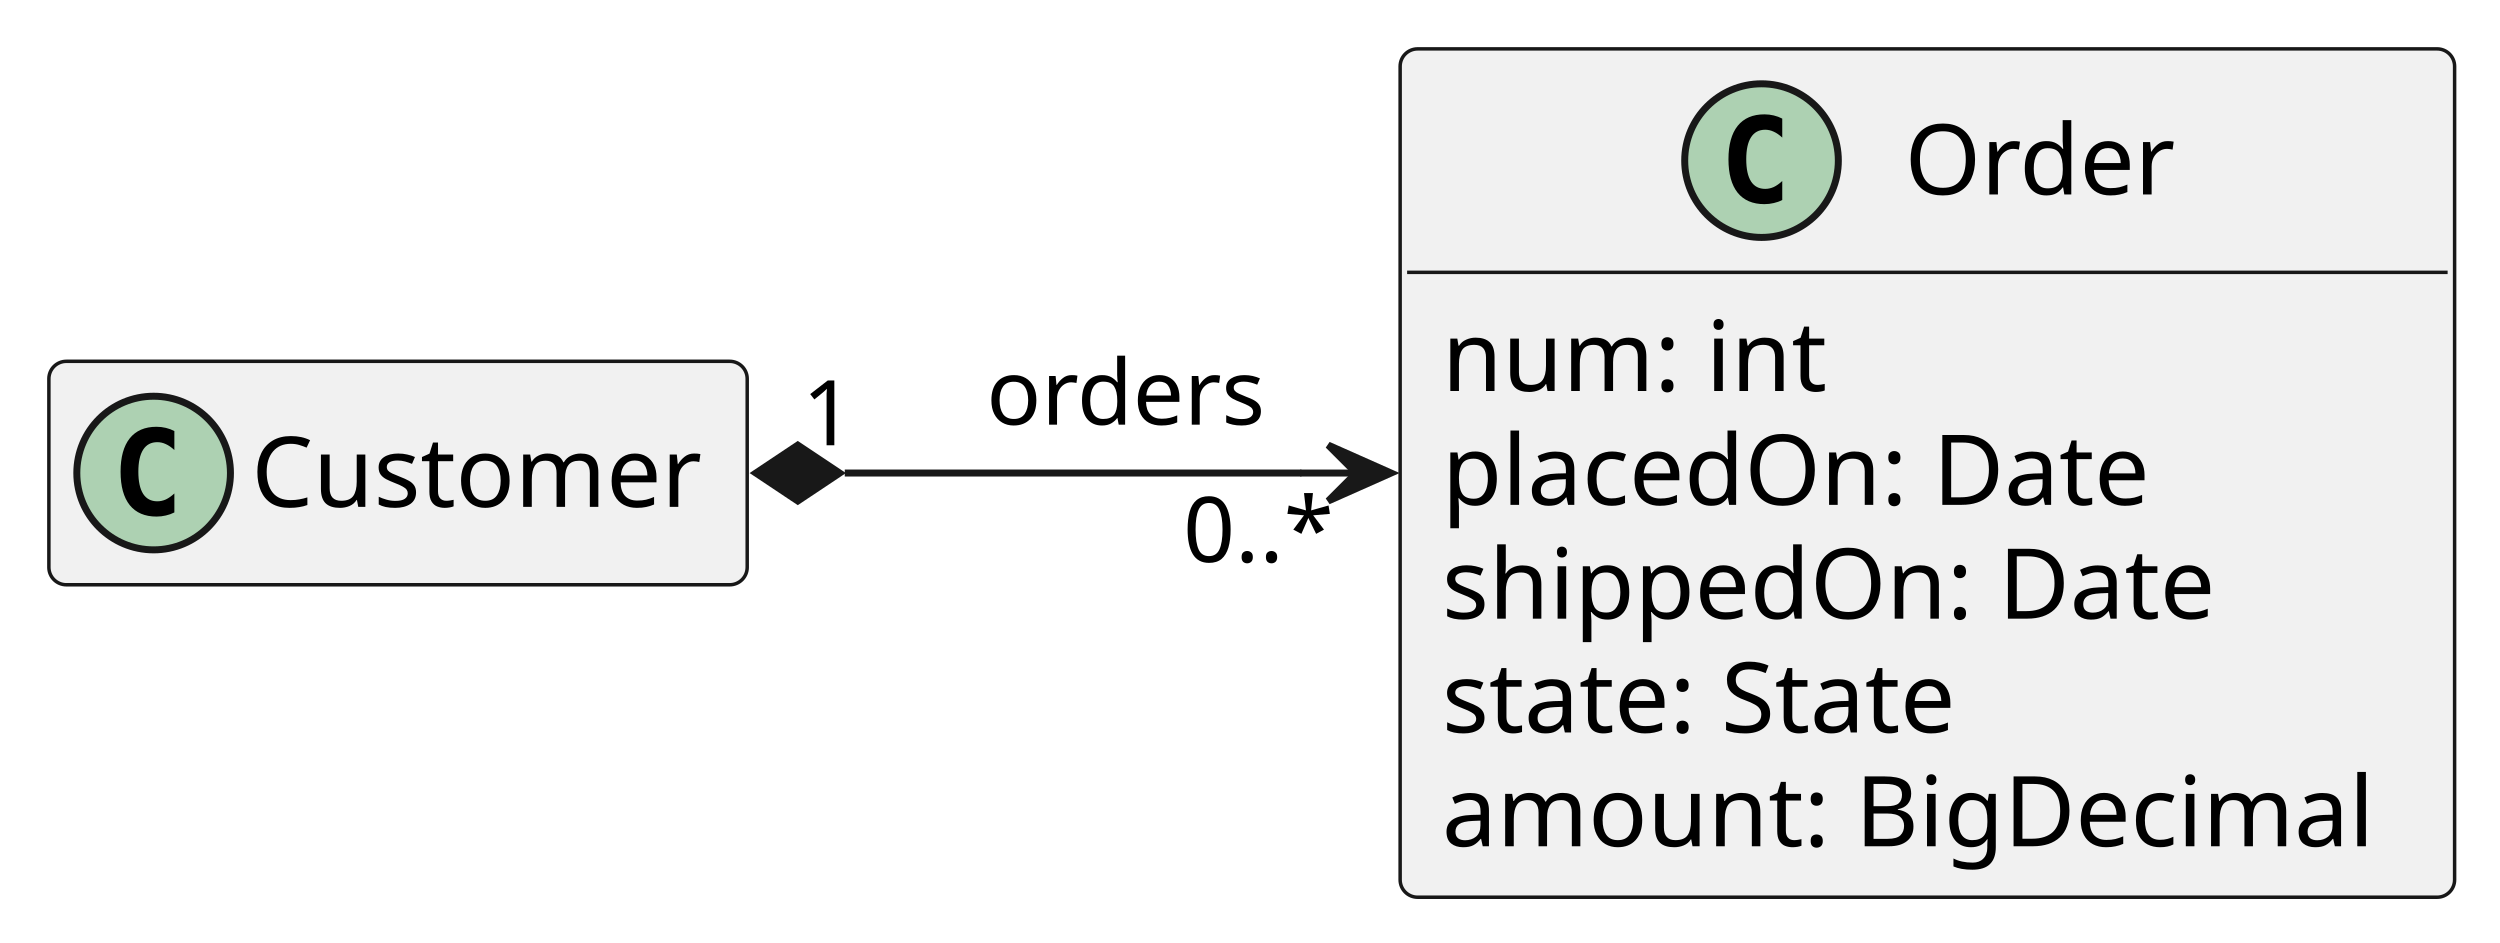
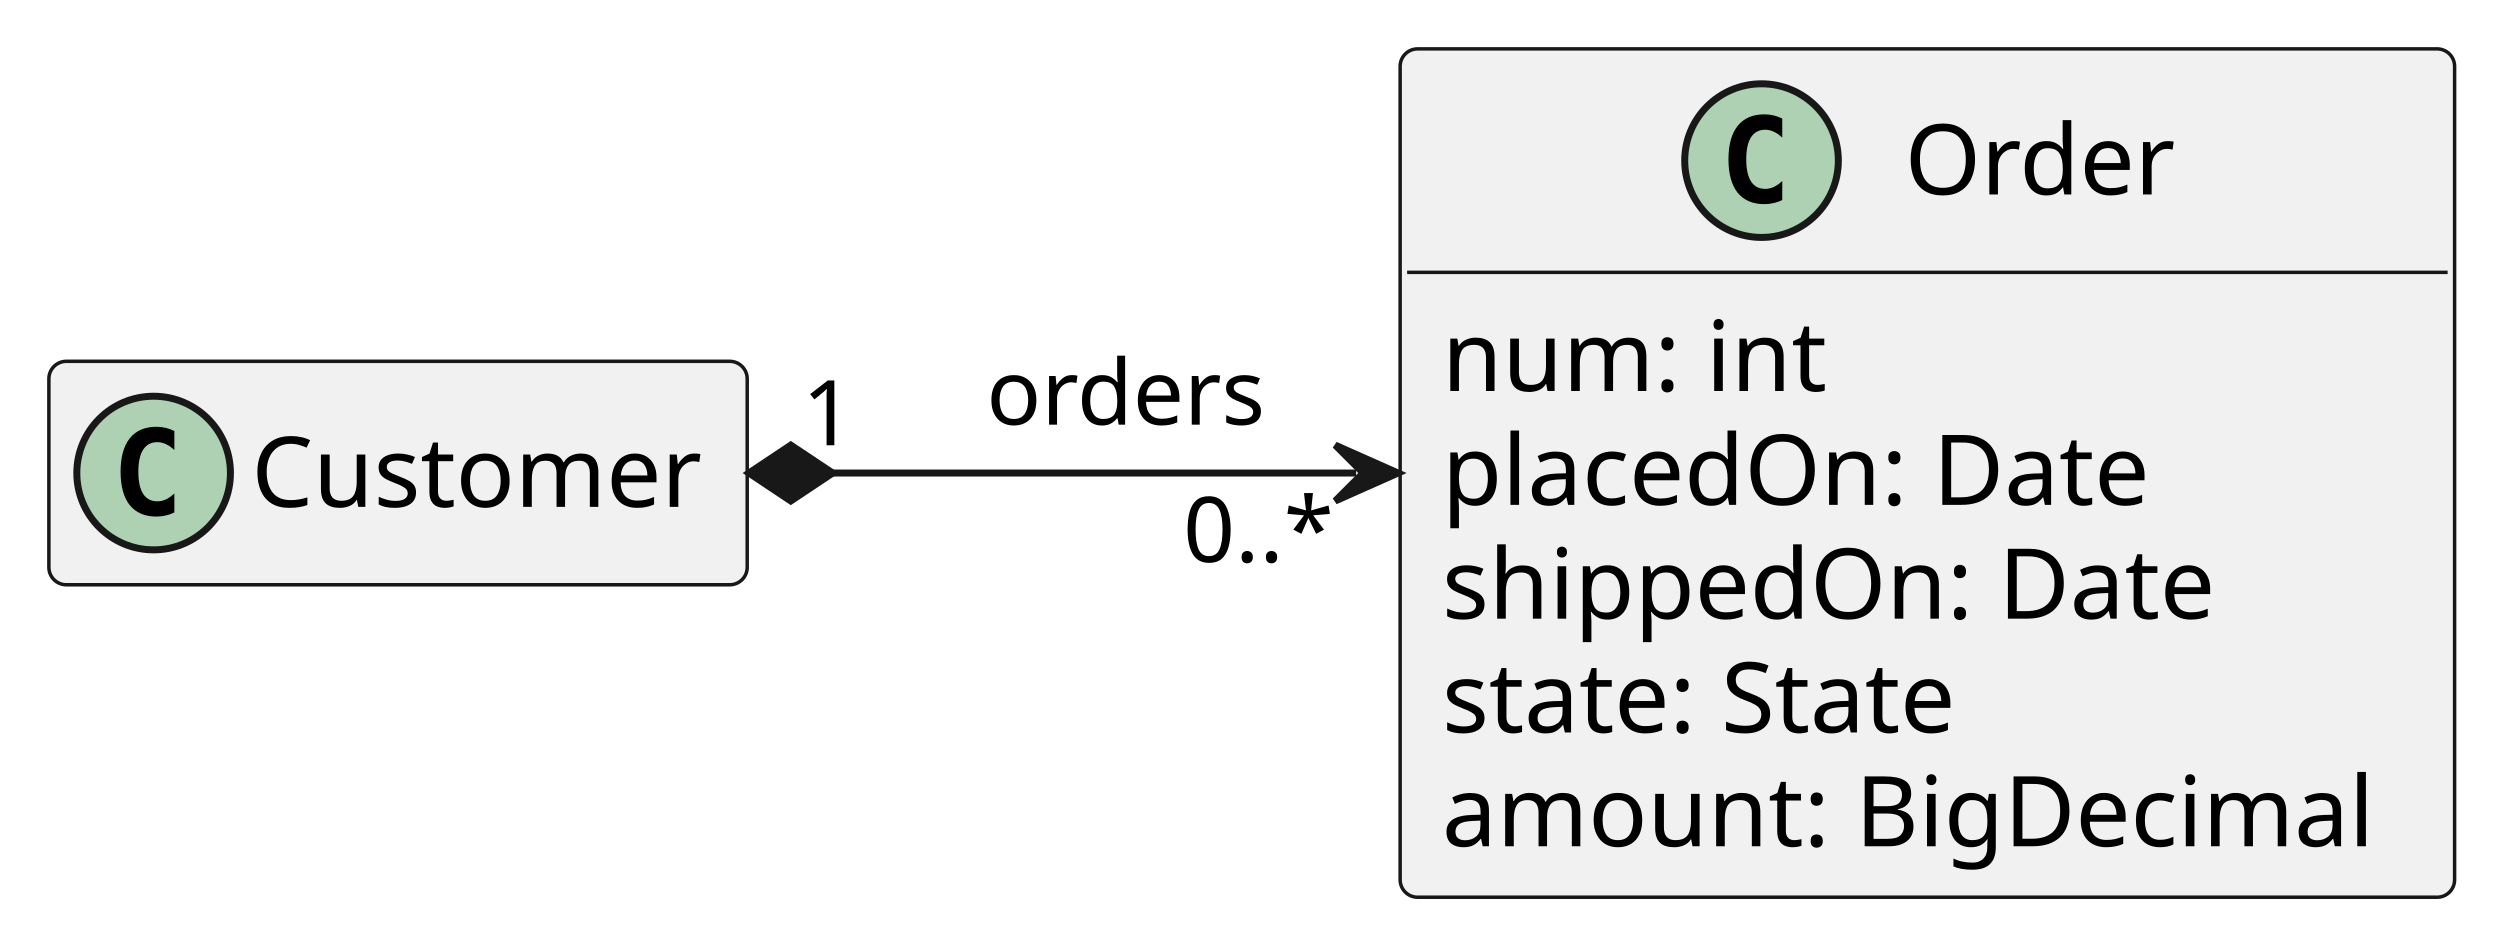
<svg xmlns="http://www.w3.org/2000/svg" contentStyleType="text/css" height="135px" preserveAspectRatio="none" style="width:358px;height:135px;background:#FFFFFF;" version="1.1" viewBox="0 0 358 135" width="358px" zoomAndPan="magnify">
  <defs />
  <g>
    <g id="elem_Customer">
      <rect fill="#F1F1F1" height="32" id="Customer" rx="2.5" ry="2.5" style="stroke:#181818;stroke-width:0.5;" width="100" x="7" y="51.74" />
      <ellipse cx="22" cy="67.74" fill="#ADD1B2" rx="11" ry="11" style="stroke:#181818;stroke-width:1.0;" />
      <path d="M24.969,73.381 Q24.391,73.677 23.75,73.818 Q23.109,73.974 22.406,73.974 Q19.906,73.974 18.578,72.334 Q17.266,70.677 17.266,67.552 Q17.266,64.427 18.578,62.771 Q19.906,61.115 22.406,61.115 Q23.109,61.115 23.75,61.271 Q24.406,61.428 24.969,61.724 L24.969,64.443 Q24.344,63.865 23.75,63.599 Q23.156,63.318 22.531,63.318 Q21.188,63.318 20.5,64.396 Q19.812,65.459 19.812,67.552 Q19.812,69.646 20.5,70.724 Q21.188,71.787 22.531,71.787 Q23.156,71.787 23.75,71.521 Q24.344,71.24 24.969,70.662 L24.969,73.381 Z " fill="#000000" />
      <text fill="#000000" font-family="sans-serif" font-size="14" lengthAdjust="spacing" textLength="68" x="36" y="72.587">Customer</text>
    </g>
    <g id="elem_Order">
      <rect codeLine="5" fill="#F1F1F1" height="121.484" id="Order" rx="2.5" ry="2.5" style="stroke:#181818;stroke-width:0.5;" width="151" x="200.5" y="7" />
      <ellipse cx="252.25" cy="23" fill="#ADD1B2" rx="11" ry="11" style="stroke:#181818;stroke-width:1.0;" />
      <path d="M255.219,28.641 Q254.641,28.938 254,29.078 Q253.359,29.234 252.656,29.234 Q250.156,29.234 248.828,27.594 Q247.516,25.938 247.516,22.812 Q247.516,19.688 248.828,18.031 Q250.156,16.375 252.656,16.375 Q253.359,16.375 254,16.531 Q254.656,16.688 255.219,16.984 L255.219,19.703 Q254.594,19.125 254,18.859 Q253.406,18.578 252.781,18.578 Q251.438,18.578 250.75,19.656 Q250.062,20.719 250.062,22.812 Q250.062,24.906 250.75,25.984 Q251.438,27.047 252.781,27.047 Q253.406,27.047 254,26.781 Q254.594,26.5 255.219,25.922 L255.219,28.641 Z " fill="#000000" />
      <text fill="#000000" font-family="sans-serif" font-size="14" lengthAdjust="spacing" textLength="39" x="272.75" y="27.847">Order</text>
      <line style="stroke:#181818;stroke-width:0.5;" x1="201.5" x2="350.5" y1="39" y2="39" />
      <text fill="#000000" font-family="sans-serif" font-size="14" lengthAdjust="spacing" textLength="57" x="206.5" y="55.995">num: int</text>
      <text fill="#000000" font-family="sans-serif" font-size="14" lengthAdjust="spacing" textLength="108" x="206.5" y="72.292">placedOn: Date</text>
      <text fill="#000000" font-family="sans-serif" font-size="14" lengthAdjust="spacing" textLength="118" x="206.5" y="88.589">shippedOn: Date</text>
      <text fill="#000000" font-family="sans-serif" font-size="14" lengthAdjust="spacing" textLength="80" x="206.5" y="104.886">state: State</text>
      <text fill="#000000" font-family="sans-serif" font-size="14" lengthAdjust="spacing" textLength="139" x="206.5" y="121.183">amount: BigDecimal</text>
    </g>
    <g id="link_Customer_Order">
-       <path codeLine="3" d="M120.97,67.74 C141.42,67.74 164.44,67.74 186.36,67.74 " fill="none" id="Customer-Order" style="stroke:#181818;stroke-width:1.0;" />
-       <polygon fill="#181818" points="108.24,67.74,114.24,71.74,120.24,67.74,114.24,63.74,108.24,67.74" style="stroke:#181818;stroke-width:1.0;" />
-       <polygon fill="#181818" points="199.2,67.74,190.2,63.74,194.2,67.74,190.2,71.74,199.2,67.74" style="stroke:#181818;stroke-width:1.0;" />
-       <line style="stroke:#181818;stroke-width:1.0;" x1="194.2" x2="186.2" y1="67.74" y2="67.74" />
+       <path codeLine="3" d="M119.24,67.74 C146.77,67.74 163.45,67.74 194.2,67.74 " fill="none" id="Customer-Order" style="stroke:#181818;stroke-width:1.0;" />
+       <polygon fill="#181818" points="107.24,67.74,113.24,71.74,119.24,67.74,113.24,63.74,107.24,67.74" style="stroke:#181818;stroke-width:1.0;" />
+       <polygon fill="#181818" points="200.2,67.74,191.2,63.74,195.2,67.74,191.2,71.74,200.2,67.74" style="stroke:#181818;stroke-width:1.0;" />
      <text fill="#000000" font-family="sans-serif" font-size="13" lengthAdjust="spacing" textLength="41" x="141.25" y="60.807">orders</text>
      <text fill="#000000" font-family="sans-serif" font-size="13" lengthAdjust="spacing" textLength="8" x="114.868" y="63.761">1</text>
      <text fill="#000000" font-family="sans-serif" font-size="13" lengthAdjust="spacing" textLength="23" x="169.425" y="80.481">0..*</text>
    </g>
  </g>
</svg>
